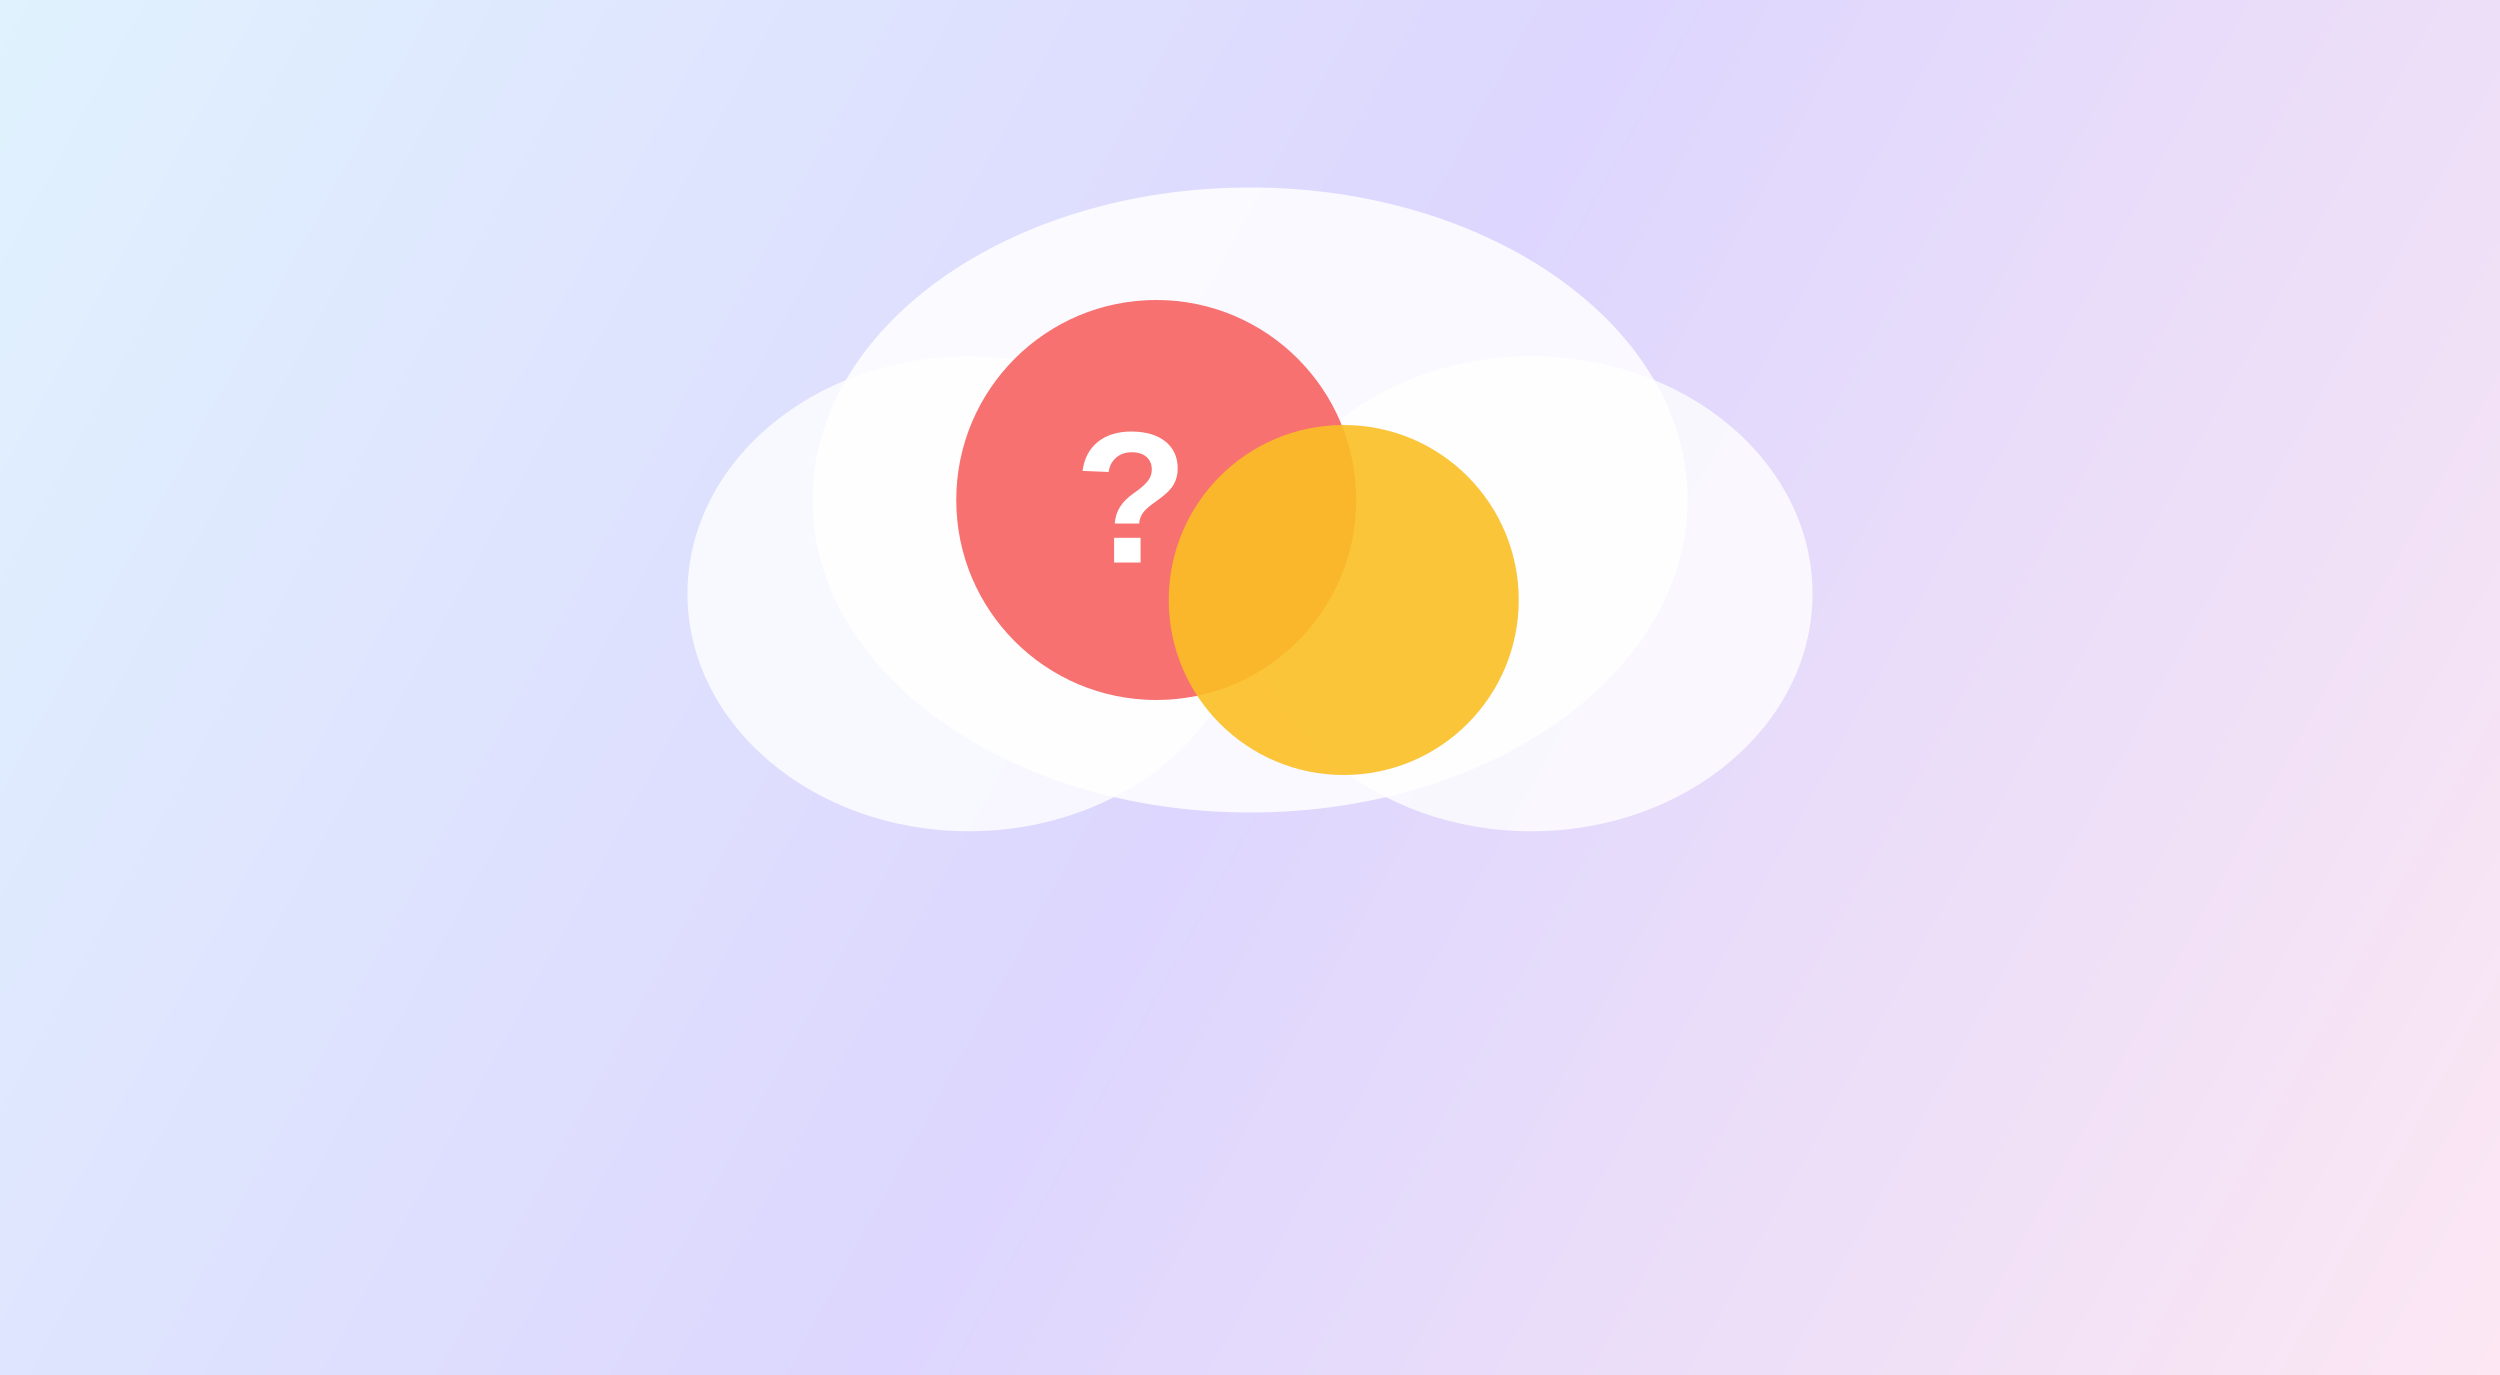
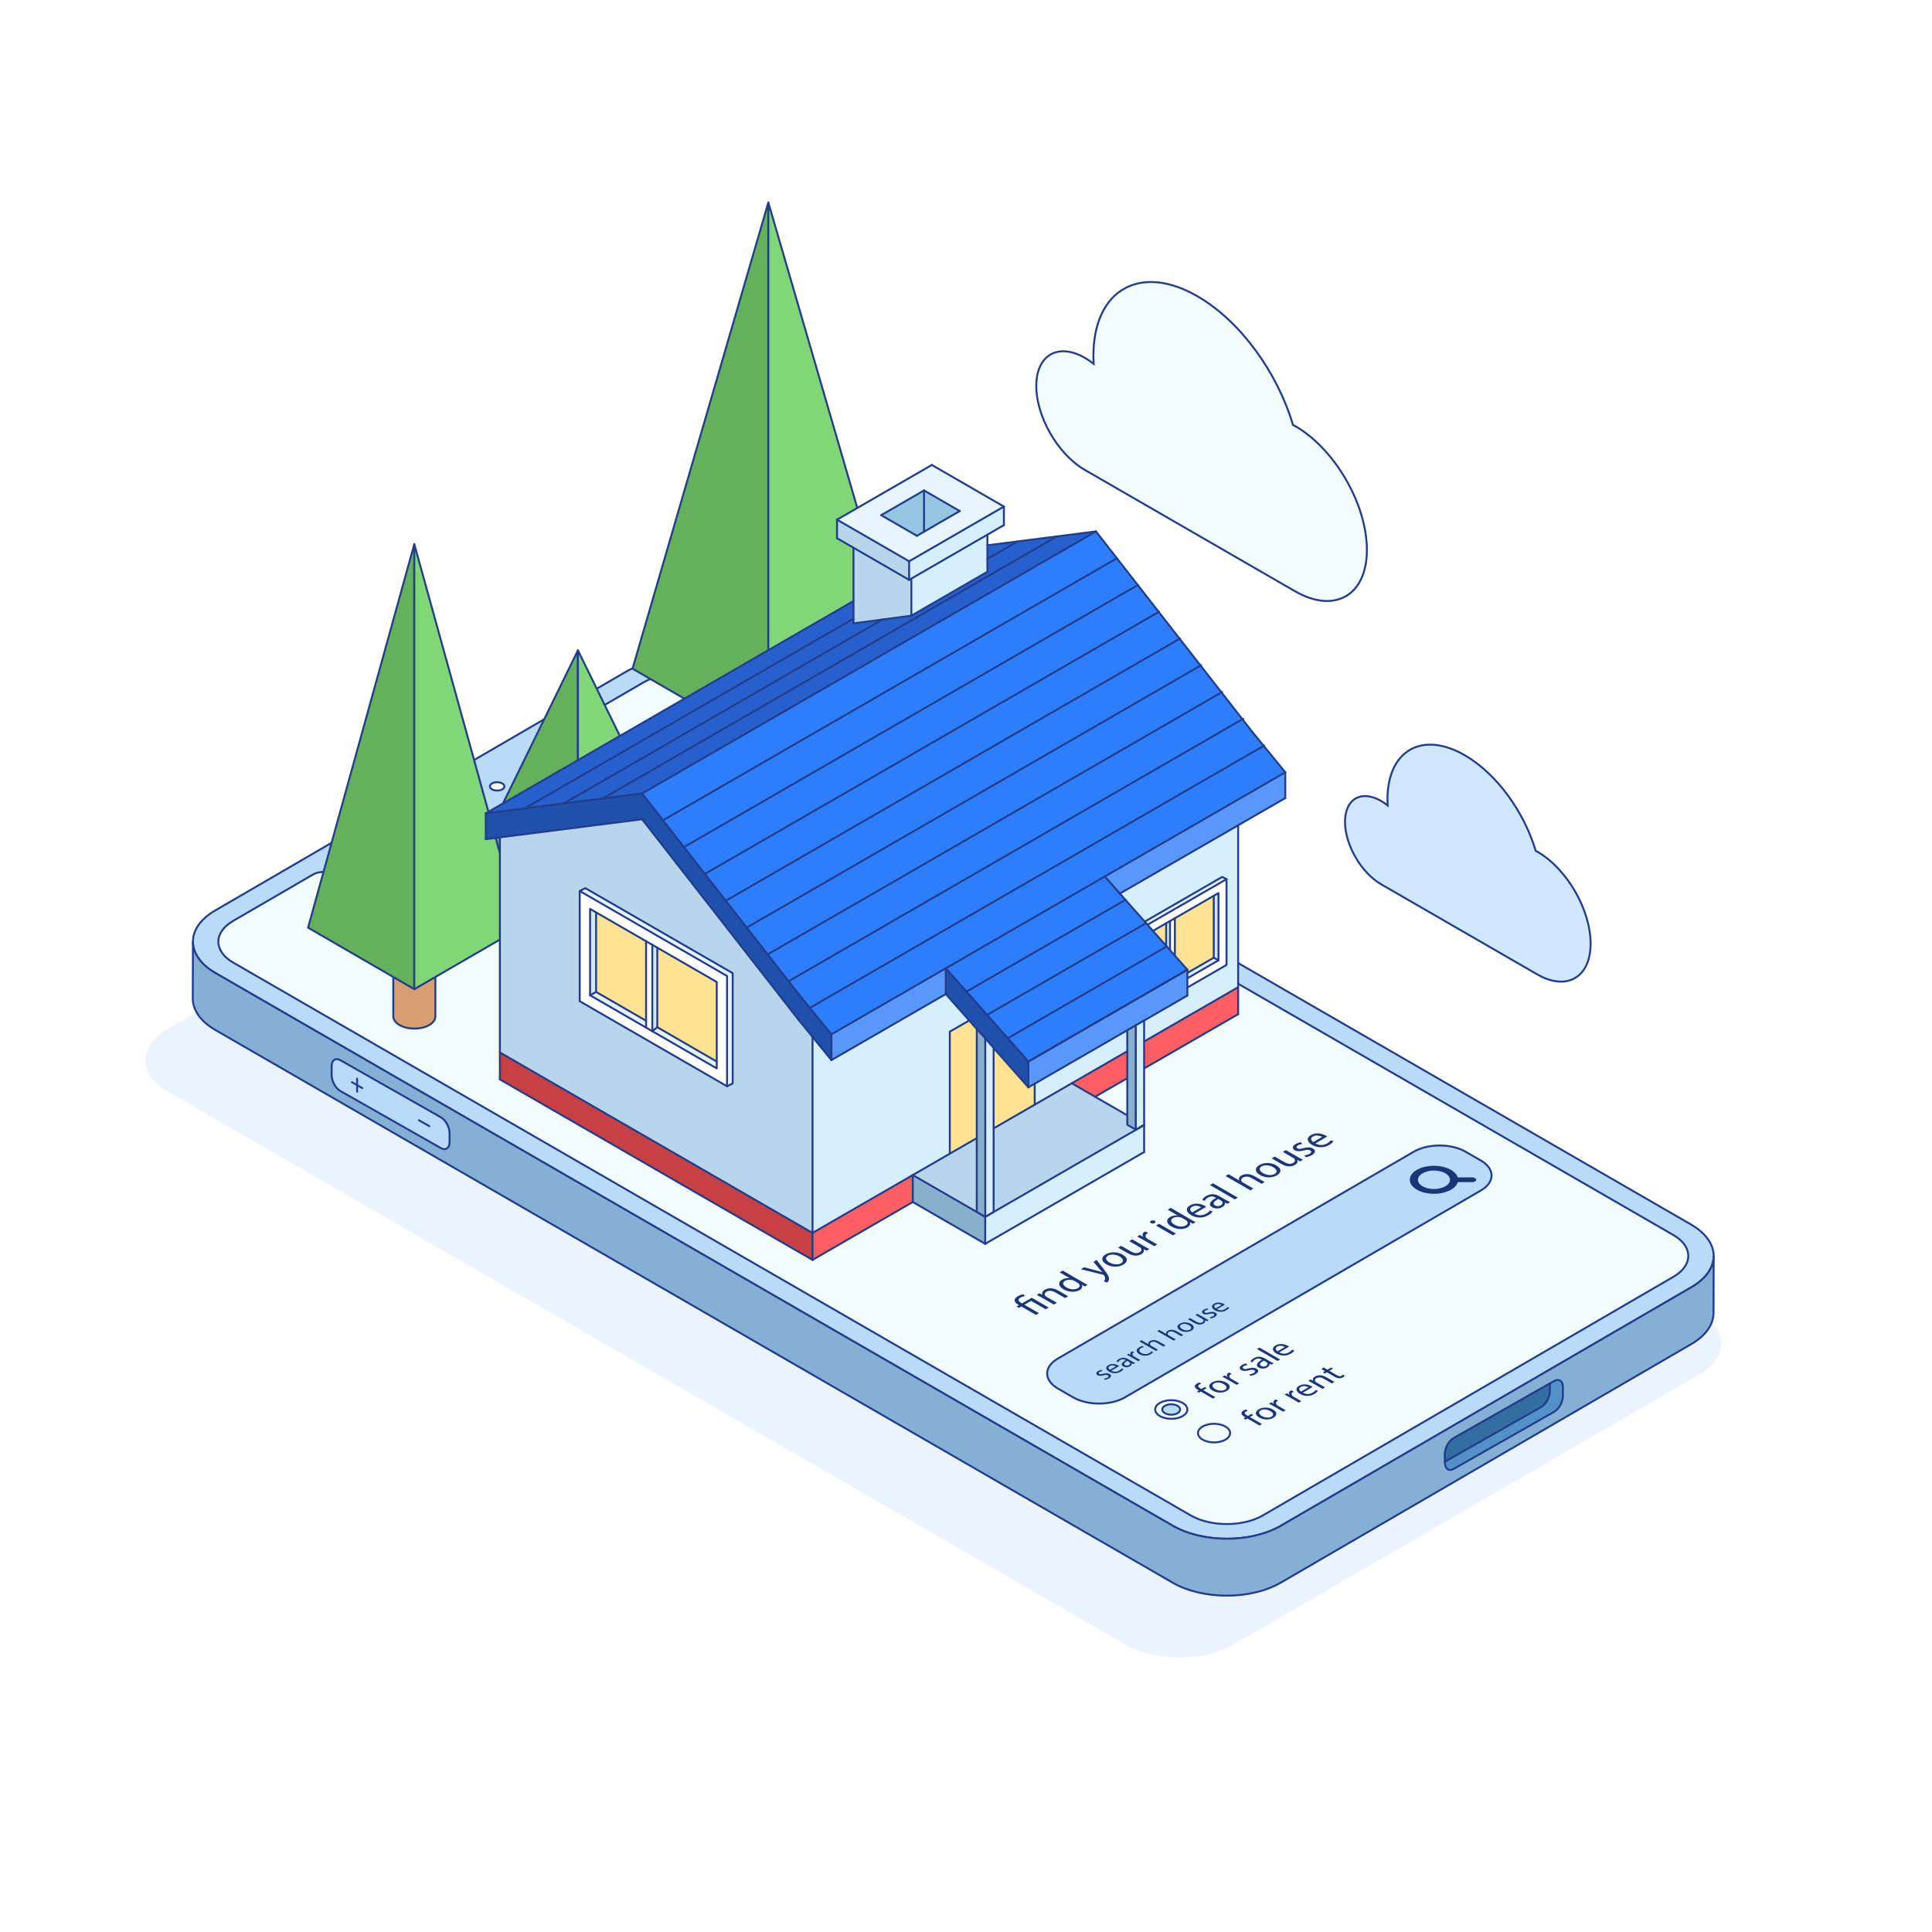
- <svg xmlns="http://www.w3.org/2000/svg" viewBox="0 0 400 220" fill="none">
+ <svg xmlns="http://www.w3.org/2000/svg" viewBox="0 0 500 500">
  <defs>
-     <linearGradient id="bg" x1="0" y1="0" x2="400" y2="220" gradientUnits="userSpaceOnUse">
-       <stop offset="0%" stop-color="#e0f2fe" />
-       <stop offset="50%" stop-color="#ddd6fe" />
-       <stop offset="100%" stop-color="#fce7f3" />
-     </linearGradient>
+     <style>
+       .cls-1 {
+         fill: #b0825d;
+       }
+ 
+       .cls-1, .cls-2, .cls-3, .cls-4, .cls-5, .cls-6, .cls-7, .cls-8, .cls-9, .cls-10, .cls-11, .cls-12, .cls-13, .cls-14 {
+         stroke: #213d8c;
+         stroke-width: .5px;
+       }
+ 
+       .cls-1, .cls-4, .cls-6, .cls-8, .cls-10, .cls-11, .cls-12, .cls-13 {
+         stroke-linecap: round;
+       }
+ 
+       .cls-1, .cls-4, .cls-8, .cls-10, .cls-11, .cls-12, .cls-13 {
+         stroke-linejoin: round;
+       }
+ 
+       .cls-2 {
+         fill: #badbf7;
+       }
+ 
+       .cls-15, .cls-4 {
+         fill: #87b0cc;
+       }
+ 
+       .cls-16 {
+         fill: #c74043;
+       }
+ 
+       .cls-17 {
+         fill: #e6f5ff;
+       }
+ 
+       .cls-3 {
+         fill: #5390c7;
+       }
+ 
+       .cls-18 {
+         fill: #5898fb;
+       }
+ 
+       .cls-19 {
+         fill: #fff;
+       }
+ 
+       .cls-20, .cls-6, .cls-8 {
+         fill: none;
+       }
+ 
+       .cls-21 {
+         fill: #ebf3ff;
+       }
+ 
+       .cls-22 {
+         fill: #b7d6eb;
+       }
+ 
+       .cls-23 {
+         isolation: isolate;
+       }
+ 
+       .cls-5 {
+         fill: #85b0d6;
+       }
+ 
+       .cls-24 {
+         fill: #1c3579;
+       }
+ 
+       .cls-25 {
+         fill: #1f50ab;
+       }
+ 
+       .cls-7 {
+         fill: #cfe8ff;
+       }
+ 
+       .cls-26 {
+         fill: #1c3579;
+       }
+ 
+       .cls-27 {
+         fill: #2560cc;
+       }
+ 
+       .cls-9 {
+         fill: #336da1;
+       }
+ 
+       .cls-10 {
+         fill: #d69e71;
+       }
+ 
+       .cls-11 {
+         fill: #64b05b;
+       }
+ 
+       .cls-28 {
+         fill: #96c4e3;
+       }
+ 
+       .cls-29 {
+         fill: #ff5e63;
+       }
+ 
+       .cls-30 {
+         fill: #d3e7f5;
+       }
+ 
+       .cls-12, .cls-31 {
+         fill: #d6efff;
+       }
+ 
+       .cls-13 {
+         fill: #81d678;
+       }
+ 
+       .cls-14 {
+         fill: #f2fcff;
+       }
+ 
+       .cls-32 {
+         clip-path: url(#clippath);
+       }
+ 
+       .cls-33 {
+         fill: #ffe392;
+       }
+ 
+       .cls-34 {
+         fill: #2e7efb;
+       }
+ 
+       .cls-35 {
+         fill: #e6f2fa;
+       }
+     </style>
+     <clipPath id="clippath">
+       <polygon class="cls-20" points="289.83 231.26 307.29 250.97 307.29 257.65 318.76 251.77 318.76 225.09 289.83 231.26" />
+     </clipPath>
  </defs>
-   <rect width="400" height="220" fill="url(#bg)" rx="0" />
-   <ellipse cx="200" cy="80" rx="70" ry="50" fill="white" opacity="0.85" />
-   <ellipse cx="155" cy="95" rx="45" ry="38" fill="white" opacity="0.8" />
-   <ellipse cx="245" cy="95" rx="45" ry="38" fill="white" opacity="0.8" />
-   <circle cx="185" cy="80" r="32" fill="#F87171" />
-   <circle cx="215" cy="96" r="28" fill="#FBBF24" opacity="0.9" />
-   <text x="181" y="90" font-size="30" font-weight="900" fill="white" text-anchor="middle" font-family="Arial">?</text>
+   <g id="BACKGROUND">
+     <rect class="cls-19" width="500" height="500" />
+   </g>
+   <g id="OBJECTS">
+     <g>
+       <g>
+         <g>
+           <path class="cls-21" d="M439.58,339.56l-247.77-143.05c-7.74-4.47-20.25-4.47-27.95,0l-120.45,69.84c-7.69,4.47-7.65,11.72.09,16.19l247.77,143.05c7.74,4.47,20.25,4.47,27.95,0l120.45-69.84c7.69-4.47,7.65-11.72-.09-16.19Z" />
+           <path class="cls-2" d="M437.67,316.92l-247.77-143.05c-7.74-4.47-20.25-4.47-27.95,0l-106.28,61.77c-7.69,4.47-7.65,11.72.09,16.19l247.77,143.05c7.74,4.47,20.25,4.47,27.95,0l106.28-61.76c7.69-4.47,7.65-11.72-.09-16.19Z" />
+           <g>
+             <path class="cls-14" d="M127.35,204.28c.73.42,1.92.42,2.65,0,.73-.42.72-1.11-.02-1.53-.73-.42-1.91-.42-2.64,0-.73.42-.73,1.11,0,1.53Z" />
+             <path class="cls-14" d="M433.04,319.61l-247.77-143.05c-5.16-2.98-13.53-2.98-18.66,0l-20.71,12.03c-1.48.86-1.48,2.26.02,3.12l1.24.72c3.48,2.01,3.5,5.26.05,7.27l-47,27.32c-3.45,2.01-9.06,2.01-12.54,0l-1.24-.72c-1.49-.86-3.91-.86-5.38,0l-20.71,12.03c-5.13,2.98-5.11,7.83.05,10.81l247.77,143.05c5.16,2.98,13.53,2.98,18.66,0l106.28-61.77c5.13-2.98,5.1-7.83-.05-10.81Z" />
+             <path class="cls-14" d="M105.42,217.02c.73.42,1.92.43,2.64,0l14.87-8.64c.73-.42.72-1.11-.02-1.53-.73-.42-1.91-.42-2.64,0l-14.87,8.64c-.73.42-.72,1.11,0,1.53Z" />
+           </g>
+           <path class="cls-5" d="M437.76,333.11l-106.28,61.76c-7.69,4.47-20.2,4.47-27.95,0L55.76,251.82c-3.9-2.25-5.84-5.2-5.83-8.15-.01,4.91-.03,9.82-.04,14.73,0,2.95,1.94,5.9,5.83,8.15l247.77,143.05c7.74,4.47,20.25,4.47,27.95,0l106.28-61.76c3.82-2.22,5.73-5.13,5.74-8.04.02-4.91.03-9.82.04-14.73,0,2.91-1.92,5.82-5.74,8.04Z" />
+         </g>
+         <g>
+           <path class="cls-2" d="M116.35,295.56c0,1.57-1.01,2.27-2.26,1.56l-26-14.77c-1.25-.71-2.26-2.55-2.26-4.12v-2.29c0-1.57,1.01-2.27,2.26-1.56l26,14.77c1.25.71,2.26,2.55,2.26,4.12v2.29Z" />
+           <g>
+             <line class="cls-6" x1="92.42" y1="279.14" x2="92.42" y2="282.52" />
+             <line class="cls-6" x1="93.76" y1="281.59" x2="91.08" y2="280.07" />
+             <line class="cls-6" x1="111.1" y1="291.44" x2="108.42" y2="289.92" />
+           </g>
+         </g>
+         <path class="cls-3" d="M373.96,378.58c0,1.57,1.01,2.27,2.26,1.56l26-14.77c1.25-.71,2.26-2.55,2.26-4.12v-2.29c0-1.57-1.01-2.27-2.26-1.56l-26,14.77c-1.25.71-2.26,2.55-2.26,4.12v2.29Z" />
+         <path class="cls-9" d="M376.21,372.18c-1.25.71-2.26,2.55-2.26,4.12v1.98l24.89-14.14c1.25-.71,2.26-2.55,2.26-4.12v-1.97l-24.89,14.14Z" />
+       </g>
+       <g>
+         <g>
+           <g>
+             <path class="cls-10" d="M144.13,226.53c0-.81.52-1.61,1.58-2.23,2.12-1.23,5.57-1.23,7.7,0,1.07.62,1.6,1.42,1.61,2.23v20.89c0,.81-.52,1.61-1.58,2.23-2.12,1.23-5.57,1.23-7.7,0-1.07-.62-1.6-1.42-1.61-2.23v-20.89Z" />
+             <path class="cls-1" d="M153.41,224.3c2.13,1.23,2.14,3.23.02,4.46-2.12,1.23-5.57,1.23-7.7,0-2.13-1.23-2.15-3.23-.03-4.46,2.12-1.23,5.57-1.23,7.7,0Z" />
+           </g>
+           <polygon class="cls-11" points="149.57 240.37 149.57 168.31 122.08 224.45 149.57 240.37" />
+           <polygon class="cls-13" points="149.57 240.37 149.57 168.31 177.06 224.45 149.57 240.37" />
+         </g>
+         <g>
+           <g>
+             <path class="cls-10" d="M191.88,175.71c0-1.03.67-2.06,2.02-2.85,2.71-1.58,7.12-1.58,9.85,0,1.36.79,2.05,1.82,2.05,2.85v26.7c0,1.03-.67,2.06-2.02,2.85-2.71,1.58-7.11,1.58-9.84,0-1.36-.79-2.05-1.82-2.06-2.85v-26.7Z" />
+             <path class="cls-1" d="M203.75,172.86c2.73,1.58,2.74,4.13.03,5.7-2.71,1.58-7.11,1.58-9.84,0-2.73-1.57-2.74-4.13-.04-5.7,2.71-1.58,7.12-1.58,9.85,0Z" />
+           </g>
+           <polygon class="cls-11" points="198.84 193.4 198.84 52.41 163.7 173.05 198.84 193.4" />
+           <polygon class="cls-13" points="198.84 193.4 198.84 52.41 233.98 173.05 198.84 193.4" />
+         </g>
+         <g>
+           <g>
+             <path class="cls-10" d="M101.78,242.16c0-.81.52-1.62,1.58-2.23,2.12-1.23,5.57-1.23,7.7,0,1.07.62,1.6,1.42,1.61,2.23v20.89c0,.81-.52,1.61-1.58,2.23-2.12,1.23-5.57,1.23-7.7,0-1.07-.62-1.6-1.42-1.61-2.23v-20.89Z" />
+             <path class="cls-1" d="M111.06,239.93c2.13,1.23,2.14,3.23.02,4.46-2.12,1.23-5.57,1.23-7.7,0-2.13-1.23-2.15-3.23-.03-4.46,2.12-1.23,5.57-1.23,7.7,0Z" />
+           </g>
+           <polygon class="cls-11" points="107.22 256 107.22 140.82 79.73 240.08 107.22 256" />
+           <polygon class="cls-13" points="107.22 256 107.22 140.82 134.71 240.08 107.22 256" />
+         </g>
+       </g>
+       <g>
+         <g>
+           <polygon class="cls-33" points="267.78 280.46 267.78 285.88 267.79 285.89 245.82 298.57 245.81 298.56 245.81 266.99 250.83 264.1 266.16 281.4 267.78 280.46" />
+           <polygon class="cls-28" points="248.39 132.26 239.14 137.59 239.14 126.93 248.39 132.26" />
+           <polygon class="cls-28" points="239.14 137.59 237.29 138.67 228.04 133.33 239.14 126.93 239.14 137.59" />
+           <path class="cls-17" d="M259.82,131.1l-24.54,14.17-18.65-10.78,24.53-14.16,18.66,10.76ZM239.14,137.59l9.25-5.33-9.25-5.33-11.09,6.4,9.24,5.34,1.85-1.08Z" />
+           <polygon class="cls-22" points="220.89 141.76 216.62 139.3 216.62 134.49 235.27 145.27 235.27 150.06 220.89 141.76" />
+           <polygon class="cls-31" points="255.55 141.11 255.55 147.98 235.85 159.34 235.85 149.73 255.55 138.37 255.55 141.11" />
+           <polygon class="cls-31" points="235.27 150.06 235.27 145.27 259.82 131.1 259.82 135.9 255.55 138.37 235.85 149.73 235.27 150.06" />
+           <polygon class="cls-22" points="235.85 149.73 235.85 159.34 220.89 161.32 220.89 155.55 220.89 141.76 235.27 150.06 235.85 149.73" />
+           <polygon class="cls-22" points="296.1 291.17 254.96 314.92 236.23 304.11 245.82 298.57 267.79 285.89 277.37 280.36 283.41 283.84 296.1 291.17" />
+           <polygon class="cls-31" points="296.1 291.17 296.1 298.15 254.96 321.9 254.96 314.92 296.1 291.17" />
+           <polygon class="cls-15" points="254.96 314.92 254.96 321.9 236.23 311.09 236.23 304.11 254.96 314.92" />
+           <polygon class="cls-16" points="210.28 319.08 210.28 326.06 169.83 302.71 129.37 279.35 129.37 272.37 210.28 319.08" />
+           <polygon class="cls-29" points="320.43 255.49 320.43 262.47 283.41 283.84 277.37 280.36 320.43 255.49" />
+           <polygon class="cls-29" points="236.23 304.11 236.23 311.09 210.28 326.06 210.28 319.08 236.23 304.11" />
+           <polygon class="cls-31" points="320.43 213.59 320.43 255.49 277.37 280.36 267.79 285.89 267.78 285.88 267.78 280.46 307.29 257.65 307.29 250.97 289.83 231.26 320.43 213.59" />
+           <g class="cls-32">
+             <g>
+               <g>
+                 <polygon class="cls-33" points="304.06 237.64 304.06 253.66 314.12 247.85 314.12 231.83 304.06 237.64" />
+                 <polygon class="cls-35" points="286.62 244.08 286.62 266.29 287.75 266.85 287.75 244.64 317.42 227.53 316.29 226.95 286.62 244.08" />
+                 <path class="cls-19" d="M317.42,227.53v22.2l-29.67,17.13v-22.21l29.67-17.12ZM302.8,255.77l1.26-.73,11.28-6.51v-17.4l-1.22.71-10.06,5.81-1.26.73-1,.57-11.97,6.91v17.4l12.96-7.48Z" />
+                 <polygon class="cls-35" points="289.84 261.87 289.84 263.25 302.8 255.77 301.8 254.96 289.85 261.87 289.84 261.87" />
+                 <polygon class="cls-33" points="289.84 245.85 289.84 261.87 289.85 261.87 301.8 254.96 301.8 238.94 289.84 245.85" />
+                 <polygon class="cls-30" points="301.8 238.94 301.8 254.96 302.8 255.77 302.8 238.37 301.8 238.94" />
+                 <polygon class="cls-19" points="302.8 238.37 302.8 255.77 304.06 255.04 304.06 253.66 304.06 237.64 302.8 238.37" />
+                 <polygon class="cls-35" points="304.06 253.66 304.06 255.04 315.34 248.53 314.12 247.85 304.06 253.66" />
+                 <polygon class="cls-30" points="314.12 231.83 314.12 247.85 315.34 248.53 315.34 231.13 314.12 231.83" />
+               </g>
+               <g>
+                 <polygon class="cls-8" points="287.75 266.85 317.42 249.72 317.42 227.53 287.75 244.64 287.75 266.85" />
+                 <polyline class="cls-8" points="317.42 227.53 316.29 226.95 286.62 244.08 286.62 266.29 287.75 266.85" />
+                 <polygon class="cls-8" points="315.34 248.53 315.34 231.13 314.12 231.83 304.06 237.64 302.8 238.37 301.8 238.94 289.84 245.85 289.84 261.87 289.84 263.25 302.8 255.77 304.06 255.04 315.34 248.53" />
+                 <polyline class="cls-8" points="304.06 253.66 314.12 247.85 314.12 231.83" />
+                 <line class="cls-8" x1="289.85" y1="261.87" x2="301.8" y2="254.96" />
+                 <line class="cls-8" x1="315.34" y1="248.53" x2="314.12" y2="247.85" />
+                 <polyline class="cls-8" points="304.06 237.64 304.06 253.66 304.06 255.04" />
+                 <polyline class="cls-8" points="301.8 238.94 301.8 254.96 302.8 255.77 302.8 238.37" />
+               </g>
+             </g>
+           </g>
+           <polygon class="cls-31" points="244.77 257.26 250.83 264.1 245.81 266.99 245.81 298.56 245.82 298.57 236.23 304.11 210.28 319.08 210.28 268.36 215.17 274.35 218.83 272.25 244.77 257.26" />
+           <polygon class="cls-22" points="206.63 263.88 210.28 268.36 210.28 319.08 129.37 272.37 129.37 216.71 166.17 212.02 206.63 263.88" />
+           <polygon class="cls-25" points="266.16 274.72 266.16 281.4 250.83 264.1 244.77 257.26 244.77 250.59 266.16 274.72" />
+           <polygon class="cls-18" points="244.77 250.59 244.77 257.26 218.83 272.25 215.17 274.35 215.17 267.68 218.83 265.57 244.77 250.59" />
+           <polygon class="cls-18" points="332.63 199.87 332.63 206.55 328.98 208.65 320.43 213.58 320.43 213.59 289.83 231.26 285.91 226.84 328.98 201.98 332.63 199.87" />
+           <polygon class="cls-18" points="267.78 280.46 266.16 281.4 266.16 274.72 307.29 250.97 307.29 257.65 267.78 280.46" />
+           <polygon class="cls-25" points="215.17 267.68 215.17 274.35 210.28 268.36 206.63 263.88 166.17 212.02 129.37 216.71 125.72 217.17 125.72 210.49 166.17 205.35 206.63 257.2 215.17 267.68" />
+           <polygon class="cls-27" points="129.37 208.38 155.32 193.41 196.45 169.66 220.89 155.55 220.89 161.32 235.85 159.34 255.55 147.98 255.55 141.11 283.63 137.53 279.98 139.64 236.91 164.5 195.77 188.25 169.83 203.24 166.17 205.35 125.72 210.49 129.37 208.38" />
+           <polygon class="cls-34" points="324.08 189.39 332.63 199.87 328.98 201.98 285.91 226.84 289.83 231.26 307.29 250.97 266.16 274.72 244.77 250.59 218.83 265.57 215.17 267.68 206.63 257.2 166.17 205.35 169.83 203.24 195.77 188.25 236.91 164.5 279.98 139.64 283.63 137.53 324.08 189.39" />
+         </g>
+         <g>
+           <line class="cls-8" x1="324.08" y1="189.4" x2="283.63" y2="137.53" />
+           <line class="cls-8" x1="166.17" y1="205.34" x2="206.63" y2="257.21" />
+           <line class="cls-8" x1="166.17" y1="212.02" x2="206.63" y2="263.88" />
+           <line class="cls-8" x1="129.37" y1="272.37" x2="129.37" y2="216.7" />
+           <line class="cls-8" x1="210.28" y1="268.36" x2="210.28" y2="319.08" />
+           <line class="cls-8" x1="285.91" y1="226.84" x2="328.98" y2="201.98" />
+           <line class="cls-8" x1="254.97" y1="321.9" x2="296.1" y2="298.15" />
+           <line class="cls-8" x1="196.45" y1="169.65" x2="155.32" y2="193.41" />
+           <line class="cls-8" x1="254.97" y1="314.92" x2="296.1" y2="291.17" />
+           <line class="cls-8" x1="277.37" y1="280.35" x2="236.23" y2="304.1" />
+           <polyline class="cls-8" points="250.83 264.1 245.81 266.99 245.81 298.57" />
+           <line class="cls-8" x1="267.78" y1="285.89" x2="267.78" y2="280.46" />
+           <line class="cls-8" x1="307.29" y1="257.65" x2="266.15" y2="281.4" />
+           <line class="cls-8" x1="266.15" y1="274.72" x2="307.29" y2="250.97" />
+           <line class="cls-8" x1="169.83" y1="302.71" x2="210.28" y2="326.06" />
+           <line class="cls-8" x1="129.37" y1="279.35" x2="169.83" y2="302.71" />
+           <line class="cls-8" x1="328.98" y1="208.65" x2="289.82" y2="231.25" />
+           <line class="cls-8" x1="283.41" y1="283.84" x2="320.43" y2="262.47" />
+           <line class="cls-8" x1="320.43" y1="255.49" x2="320.43" y2="213.58" />
+           <line class="cls-8" x1="125.72" y1="210.49" x2="166.17" y2="205.34" />
+           <line class="cls-8" x1="166.17" y1="212.02" x2="125.72" y2="217.17" />
+           <line class="cls-8" x1="244.77" y1="250.59" x2="266.15" y2="274.72" />
+           <line class="cls-8" x1="266.15" y1="281.4" x2="244.77" y2="257.26" />
+           <line class="cls-8" x1="285.91" y1="226.84" x2="307.29" y2="250.97" />
+           <line class="cls-8" x1="244.77" y1="257.26" x2="218.83" y2="272.24" />
+           <line class="cls-8" x1="210.28" y1="326.06" x2="236.23" y2="311.08" />
+           <line class="cls-8" x1="129.37" y1="208.39" x2="155.32" y2="193.41" />
+           <line class="cls-8" x1="218.83" y1="265.57" x2="244.77" y2="250.59" />
+           <line class="cls-8" x1="216.62" y1="134.49" x2="241.16" y2="120.33" />
+           <line class="cls-8" x1="235.28" y1="150.07" x2="259.81" y2="135.9" />
+           <line class="cls-8" x1="259.81" y1="131.1" x2="235.28" y2="145.26" />
+           <line class="cls-8" x1="255.54" y1="141.11" x2="283.63" y2="137.53" />
+           <line class="cls-8" x1="220.88" y1="155.55" x2="196.45" y2="169.65" />
+           <line class="cls-8" x1="235.86" y1="159.34" x2="255.54" y2="147.97" />
+           <line class="cls-8" x1="236.23" y1="304.1" x2="254.97" y2="314.92" />
+           <polyline class="cls-8" points="296.1 291.17 277.37 280.35 320.43 255.49 320.43 262.47" />
+           <line class="cls-8" x1="236.23" y1="311.08" x2="254.97" y2="321.9" />
+           <line class="cls-8" x1="216.62" y1="134.49" x2="235.28" y2="145.26" />
+           <line class="cls-8" x1="259.81" y1="131.1" x2="241.16" y2="120.33" />
+           <line class="cls-8" x1="216.62" y1="139.29" x2="235.28" y2="150.07" />
+           <line class="cls-8" x1="220.88" y1="141.76" x2="220.88" y2="161.32" />
+           <line class="cls-8" x1="220.88" y1="161.32" x2="235.86" y2="159.34" />
+           <line class="cls-8" x1="206.63" y1="263.88" x2="215.17" y2="274.35" />
+           <line class="cls-8" x1="324.08" y1="189.4" x2="332.63" y2="199.87" />
+           <line class="cls-8" x1="206.63" y1="257.21" x2="215.17" y2="267.68" />
+           <line class="cls-8" x1="237.29" y1="138.67" x2="248.38" y2="132.26" />
+           <line class="cls-8" x1="239.14" y1="126.92" x2="228.05" y2="133.33" />
+           <line class="cls-8" x1="239.14" y1="137.6" x2="239.14" y2="126.92" />
+           <line class="cls-8" x1="237.29" y1="138.67" x2="228.05" y2="133.33" />
+           <line class="cls-8" x1="248.38" y1="132.26" x2="239.14" y2="126.92" />
+           <line class="cls-8" x1="235.86" y1="159.34" x2="235.86" y2="149.73" />
+           <line class="cls-8" x1="255.54" y1="138.36" x2="255.54" y2="147.97" />
+           <line class="cls-8" x1="254.97" y1="321.9" x2="254.97" y2="314.92" />
+           <polyline class="cls-8" points="236.23 311.08 236.23 304.1 210.28 319.08" />
+           <line class="cls-8" x1="296.1" y1="291.17" x2="296.1" y2="298.15" />
+           <polyline class="cls-8" points="129.37 279.35 129.37 272.37 210.28 319.08 210.28 326.06" />
+           <line class="cls-8" x1="215.17" y1="267.68" x2="215.17" y2="274.35" />
+           <line class="cls-8" x1="307.29" y1="250.97" x2="307.29" y2="257.65" />
+           <line class="cls-8" x1="332.63" y1="199.87" x2="332.63" y2="206.54" />
+           <line class="cls-8" x1="266.15" y1="274.72" x2="266.15" y2="281.4" />
+           <line class="cls-8" x1="244.77" y1="250.59" x2="244.77" y2="257.26" />
+           <line class="cls-8" x1="125.72" y1="217.17" x2="125.72" y2="210.49" />
+           <line class="cls-8" x1="235.28" y1="145.26" x2="235.28" y2="150.07" />
+           <line class="cls-8" x1="259.81" y1="135.9" x2="259.81" y2="131.1" />
+           <line class="cls-8" x1="216.62" y1="139.29" x2="216.62" y2="134.49" />
+           <line class="cls-8" x1="215.17" y1="274.35" x2="218.83" y2="272.24" />
+           <line class="cls-8" x1="125.72" y1="210.49" x2="129.37" y2="208.39" />
+           <line class="cls-8" x1="215.17" y1="267.68" x2="218.83" y2="265.57" />
+           <line class="cls-8" x1="332.63" y1="199.87" x2="328.98" y2="201.98" />
+           <line class="cls-8" x1="332.63" y1="206.54" x2="328.98" y2="208.65" />
+           <polyline class="cls-8" points="283.63 137.53 279.98 139.64 236.91 164.51 195.77 188.26 169.83 203.24 166.17 205.34" />
+         </g>
+         <g>
+           <polyline class="cls-8" points="289.07 144.46 285.42 146.57 242.36 171.43 201.22 195.18 175.27 210.16 171.62 212.27" />
+           <polyline class="cls-8" points="294.52 151.39 290.86 153.49 247.8 178.36 206.66 202.11 180.71 217.09 177.06 219.2" />
+           <polyline class="cls-8" points="299.96 158.31 296.31 160.42 253.24 185.29 212.11 209.04 186.16 224.02 182.51 226.12" />
+           <polyline class="cls-8" points="305.4 165.24 301.75 167.35 258.69 192.21 217.55 215.96 191.6 230.94 187.95 233.05" />
+           <polyline class="cls-8" points="310.85 172.16 307.2 174.27 264.13 199.14 223 222.89 197.05 237.87 193.4 239.98" />
+           <polyline class="cls-8" points="316.29 179.09 312.64 181.2 269.58 206.06 228.44 229.82 202.49 244.79 198.84 246.9" />
+           <polyline class="cls-8" points="321.74 186.02 318.09 188.12 275.02 212.99 233.88 236.74 207.94 251.72 204.29 253.83" />
+           <polyline class="cls-8" points="327.18 192.94 323.53 195.05 280.47 219.92 239.33 243.67 213.38 258.65 209.73 260.75" />
+           <g>
+             <line class="cls-8" x1="285.91" y1="226.84" x2="244.77" y2="250.59" />
+             <line class="cls-8" x1="291.25" y1="232.88" x2="250.12" y2="256.63" />
+             <line class="cls-8" x1="296.6" y1="238.91" x2="255.46" y2="262.66" />
+             <line class="cls-8" x1="301.95" y1="244.94" x2="260.81" y2="268.69" />
+             <line class="cls-8" x1="307.29" y1="250.97" x2="266.15" y2="274.72" />
+           </g>
+         </g>
+         <g>
+           <polyline class="cls-8" points="273.51 138.82 269.86 140.93 226.8 165.79 185.66 189.54 159.71 204.52 156.06 206.63" />
+           <polyline class="cls-8" points="228.37 160.33 216.68 167.08 175.55 190.83 149.6 205.81 145.95 207.92" />
+           <polyline class="cls-8" points="263.4 140.11 259.75 142.21 255.54 144.64" />
+           <polyline class="cls-8" points="220.89 160.1 206.57 168.36 165.43 192.11 139.49 207.09 135.83 209.2" />
+         </g>
+         <g>
+           <polygon class="cls-12" points="257.15 271.23 257.15 313.64 254.97 314.92 254.97 268.69 257.15 271.23" />
+           <polygon class="cls-4" points="254.97 268.69 254.97 314.92 252.79 313.64 252.79 266.31 254.97 268.69" />
+         </g>
+         <g>
+           <polygon class="cls-12" points="296.1 264.11 296.1 291.08 293.92 292.36 293.92 265.37 296.1 264.11" />
+           <polygon class="cls-4" points="293.92 265.37 293.92 292.36 291.74 291.08 291.74 266.63 293.92 265.37" />
+         </g>
+         <g>
+           <g>
+             <polygon class="cls-33" points="167.21 243.59 167.21 264.17 154.27 256.71 154.27 236.13 167.21 243.59" />
+             <polygon class="cls-35" points="189.62 251.86 189.62 280.4 188.16 281.13 188.16 252.59 150.03 230.59 151.49 229.85 189.62 251.86" />
+             <path class="cls-19" d="M188.16,252.59v28.54l-38.13-22.01v-28.53l38.13,22ZM185.49,276.5v-22.36l-15.38-8.88-1.28-.74-1.62-.93-12.93-7.46-1.56-.91v22.36l14.5,8.37,1.62.94,16.66,9.61Z" />
+             <polygon class="cls-35" points="185.49 274.72 185.49 276.5 168.82 266.88 170.11 265.84 185.47 274.72 185.49 274.72" />
+             <polygon class="cls-33" points="185.49 254.14 185.49 274.72 185.47 274.72 170.11 265.84 170.11 245.26 185.49 254.14" />
+             <polygon class="cls-30" points="170.11 245.26 170.11 265.84 168.82 266.88 168.82 244.52 170.11 245.26" />
+             <polygon class="cls-19" points="168.82 244.52 168.82 266.88 167.21 265.95 167.21 264.17 167.21 243.59 168.82 244.52" />
+             <polygon class="cls-35" points="167.21 264.17 167.21 265.95 152.71 257.58 154.27 256.71 167.21 264.17" />
+             <polygon class="cls-30" points="154.27 236.13 154.27 256.71 152.71 257.58 152.71 235.21 154.27 236.13" />
+           </g>
+           <g>
+             <polygon class="cls-8" points="188.16 281.13 150.03 259.11 150.03 230.59 188.16 252.59 188.16 281.13" />
+             <polyline class="cls-8" points="150.03 230.59 151.49 229.85 189.62 251.86 189.62 280.4 188.16 281.13" />
+             <polygon class="cls-8" points="152.71 257.58 152.71 235.21 154.27 236.13 167.21 243.59 168.82 244.52 170.11 245.26 185.49 254.14 185.49 274.72 185.49 276.5 168.82 266.88 167.21 265.95 152.71 257.58" />
+             <polyline class="cls-8" points="167.21 264.17 154.27 256.71 154.27 236.13" />
+             <line class="cls-8" x1="185.47" y1="274.72" x2="170.11" y2="265.84" />
+             <line class="cls-8" x1="152.71" y1="257.58" x2="154.27" y2="256.71" />
+             <polyline class="cls-8" points="167.21 243.59 167.21 264.17 167.21 265.95" />
+             <polyline class="cls-8" points="170.11 245.26 170.11 265.84 168.82 266.88 168.82 244.52" />
+           </g>
+         </g>
+       </g>
+       <g>
+         <path class="cls-2" d="M383.21,300.32l-3.92-2.26c-3.71-2.14-9.72-2.14-13.41,0l-92.12,53.54c-3.69,2.15-3.67,5.62.04,7.77l3.92,2.26c3.72,2.15,9.73,2.15,13.42,0l92.12-53.54c3.69-2.14,3.67-5.62-.05-7.77Z" />
+         <path class="cls-26" d="M381.72,304.89c-.19-.11-.46-.18-.75-.18h-3.7c-.21-.7-.78-1.37-1.71-1.92l-.07-.04c-2.45-1.4-6.39-1.39-8.83.02-2.43,1.42-2.42,3.71.03,5.12l.18.1c2.46,1.32,6.29,1.28,8.67-.1.95-.55,1.53-1.24,1.74-1.95h3.71c.58,0,1.05-.27,1.06-.61,0-.17-.12-.33-.32-.44ZM374.03,307.02c-.8.47-1.86.7-2.91.7s-2.12-.23-2.93-.7c-.81-.47-1.22-1.08-1.21-1.69,0-.62.39-1.23,1.2-1.69.81-.47,1.85-.7,2.92-.71,1.06,0,2.11.23,2.93.71.81.47,1.22,1.08,1.23,1.69,0,.62-.4,1.22-1.21,1.69Z" />
+         <path class="cls-14" d="M306.06,363.07c-1.63-.94-4.27-.94-5.89,0-1.62.94-1.61,2.47.02,3.41,1.63.94,4.27.94,5.88,0,1.62-.94,1.62-2.47-.01-3.41Z" />
+         <path class="cls-2" d="M304.75,363.83c-.91-.53-2.38-.53-3.29,0-.9.52-.89,1.38.02,1.9s2.37.53,3.27,0c.9-.52.9-1.38,0-1.9Z" />
+         <path class="cls-14" d="M317.13,369.18c-1.63-.94-4.27-.94-5.89,0-1.62.94-1.61,2.47.02,3.41,1.63.94,4.27.94,5.88,0,1.62-.94,1.62-2.47-.01-3.41Z" />
+         <g>
+           <path class="cls-24" d="M283.81,326.1l1.94,2.49c.94,1.2,1.32,1.87,1.25,2.46-.04.42-.29.72-.45.86l-.87-.27c.13-.15.27-.38.3-.63.04-.22,0-.56-.22-.9-.04-.07-.08-.12-.13-.15s-.13-.05-.26-.09l-5.65-1.4.86-.5,3.54.94c.39.11.84.24,1.17.35h.02c-.18-.21-.42-.45-.63-.7l-1.71-1.99.84-.49Z" />
+           <path class="cls-24" d="M279.97,332.53c.25.42.09.95-.62,1.36-1.05.61-2.75.56-4.09-.21-.01,0-.02-.01-.03-.02-1.44-.83-1.42-1.86-.37-2.47.67-.39,1.43-.47,1.98-.38h.02s-2.62-1.52-2.62-1.52l.79-.46,5.29,3.06c.39.22.84.48,1.16.63l-.71.41-.79-.42h-.02ZM276.03,333.2c.89.51,2.05.68,2.9.19.53-.31.67-.8.22-1.22-.08-.08-.19-.15-.31-.22l-.76-.44c-.1-.06-.24-.13-.38-.17-.62-.22-1.46-.21-2.06.13-.82.48-.58,1.17.39,1.73" />
+           <path class="cls-24" d="M276.42,335.47l-.79.46-2.52-1.46c-.71-.41-1.56-.6-2.3-.16-.52.3-.56.75-.24,1.09.06.08.19.17.32.24l2.63,1.52-.79.46-3.19-1.84c-.45-.26-.84-.47-1.23-.66l.7-.41.77.39h.02c-.2-.38-.11-.9.61-1.32.6-.35,1.91-.69,3.41.18l2.61,1.51Z" />
+           <path class="cls-24" d="M271.4,338.39l-.78.45-3.77-2.18-1.74,1.01,3.77,2.18-.78.45-3.77-2.18-.62.36-.61-.35.62-.36-.23-.13c-1.16-.67-1.24-1.5-.02-2.21.4-.23,1-.44,1.4-.47l.38.48c-.32.03-.78.16-1.17.38-.84.49-.49.97.2,1.37l.22.13,2.52-1.47,4.38,2.53Z" />
+           <path class="cls-24" d="M298.85,315.97c.26.15.26.38-.04.56-.28.16-.69.15-.96,0s-.3-.41,0-.58.7-.15.98,0c0,0,.02,0,.02.01Z" />
+           <path class="cls-24" d="M307.92,316.29c.25.42.09.94-.62,1.36-1.05.61-2.76.57-4.09-.2-1.46-.84-1.45-1.88-.4-2.49.67-.39,1.43-.47,1.98-.38h.02s-2.62-1.52-2.62-1.52l.79-.46,5.29,3.06c.39.22.85.48,1.17.63l-.71.41-.8-.42h-.02ZM303.98,316.96c.89.51,2.05.68,2.9.18.53-.31.66-.79.22-1.22-.08-.08-.19-.15-.31-.22l-.76-.44c-.1-.06-.25-.13-.38-.17-.62-.22-1.47-.21-2.06.13-.82.48-.59,1.18.39,1.74" />
+           <polygon class="cls-24" points="299.96 316.72 304.34 319.25 303.55 319.71 299.17 317.18 299.96 316.72" />
+           <path class="cls-24" d="M297.16,319.14c-.1.03-.19.07-.3.14-.56.32-.52.8-.04,1.21.1.07.2.15.34.23l2.33,1.35-.78.45-3.01-1.74c-.51-.29-.97-.55-1.4-.77l.69-.4.89.48.04-.02c-.39-.45-.29-.94.25-1.25.09-.05.16-.08.25-.11l.75.44Z" />
+           <path class="cls-24" d="M297.44,323.26l-.7.41-.76-.39h-.02c.15.34.15.87-.62,1.32-.68.39-1.88.65-3.41-.24l-2.57-1.48.79-.46,2.43,1.4c.84.48,1.65.66,2.36.24.53-.31.53-.74.33-1.02-.07-.09-.19-.19-.34-.28l-2.69-1.55.79-.46,3.19,1.84c.45.26.86.49,1.23.67Z" />
+           <path class="cls-24" d="M290.54,324.7c1.62.93,1.21,1.99.15,2.6-1.17.68-2.96.71-4.34-.09-1.47-.85-1.37-1.9-.17-2.6s3.01-.69,4.35.08ZM287.13,326.73c.96.55,2.23.65,3,.2s.6-1.18-.38-1.75c-.74-.43-2.05-.76-2.99-.22s-.48,1.28.36,1.77" />
+           <path class="cls-24" d="M327.29,305.91l-.79.46-2.52-1.45c-.7-.41-1.56-.6-2.31-.17-.51.3-.56.74-.26,1.08.06.09.17.16.33.25l2.64,1.52-.79.46-6.42-3.71.79-.46,2.73,1.58h.02c-.1-.21-.1-.44,0-.66.1-.21.29-.43.59-.6.58-.34,1.88-.67,3.39.2l2.6,1.5Z" />
+           <polygon class="cls-24" points="320.35 309.95 319.56 310.4 313.14 306.69 313.92 306.24 320.35 309.95" />
+           <path class="cls-24" d="M317,311.25c.1.34-.06.79-.68,1.15-.88.51-1.96.41-2.59.05-1.06-.61-.71-1.49.99-2.46l-.09-.05c-.36-.21-1.11-.53-2-.01-.4.23-.7.55-.8.84l-.7-.2c.12-.34.49-.74,1.04-1.05,1.33-.77,2.57-.43,3.44.07l1.64.95c.38.22.77.42,1.12.56l-.72.42-.61-.28h-.03ZM314.43,311.94c.52.3,1.1.24,1.5,0,.57-.33.56-.75.32-1.04-.06-.06-.13-.13-.21-.17l-.76-.44c-.88.49-1.7,1.15-.85,1.64" />
+           <path class="cls-24" d="M313.82,313.53c-.15.24-.48.6-1.17,1-1.34.78-3.03.73-4.35-.03s-1.59-1.81-.32-2.55c1.42-.83,3.06-.32,3.86.14.17.1.27.18.34.23l-3.06,1.78c1.1.61,2.22.47,3.02,0,.56-.33.81-.58.98-.83l.7.25ZM308.56,313.77l2.31-1.34s-.03-.02-.04-.02c-.51-.29-1.49-.59-2.35-.09-.8.46-.41,1.09.08,1.45" />
+           <path class="cls-24" d="M330.29,301.59c1.62.93,1.21,1.99.15,2.6-1.17.68-2.96.71-4.34-.09-1.47-.85-1.37-1.9-.17-2.6s3.01-.69,4.35.08ZM326.89,303.62c.96.55,2.22.65,3,.2s.6-1.18-.38-1.75c-.74-.43-2.05-.76-2.99-.22s-.47,1.28.37,1.76" />
+           <path class="cls-24" d="M337.19,300.16l-.7.41-.76-.39h-.02c.15.34.15.87-.62,1.32-.68.39-1.88.65-3.41-.24l-2.57-1.48.79-.46,2.43,1.4c.84.48,1.65.66,2.36.24.53-.31.53-.74.33-1.02-.07-.09-.19-.19-.34-.28l-2.69-1.55.79-.46,3.19,1.84c.45.26.86.49,1.23.67Z" />
+           <path class="cls-24" d="M339.79,297.24c.77.45.72,1.11-.31,1.71-.48.28-1.03.46-1.52.54l-.4-.47c.38-.04.96-.2,1.35-.42.58-.34.56-.66.19-.87s-.81-.21-1.61,0c-1.07.29-1.87.26-2.39-.04-.71-.41-.72-1.07.22-1.61.44-.25.95-.41,1.34-.47l.38.45c-.27.03-.74.13-1.14.37-.47.27-.45.58-.13.77.36.21.78.15,1.57-.06,1.05-.27,1.81-.28,2.46.1Z" />
+           <path class="cls-24" d="M345.12,295.34c-.15.24-.48.6-1.18,1-1.34.78-3.03.73-4.35-.03s-1.59-1.81-.32-2.55c1.42-.83,3.05-.32,3.86.15.17.1.27.18.34.23l-3.06,1.78c1.1.61,2.22.47,3.01.01.57-.33.82-.59.98-.83l.71.25ZM339.86,295.58l2.31-1.34s-.01,0-.02-.01c-.51-.3-1.5-.61-2.37-.1-.8.46-.41,1.1.08,1.45" />
+         </g>
+         <g>
+           <path class="cls-24" d="M290.75,354.35c-.1.15-.32.39-.79.66-.89.52-2.01.49-2.9-.02s-1.06-1.21-.21-1.7c.95-.55,2.03-.21,2.57.1.11.06.19.11.23.15l-2.04,1.18c.73.41,1.48.32,2,.01.38-.22.54-.39.65-.56l.47.17ZM287.24,354.51l1.54-.9s-.01,0-.02-.01c-.34-.2-.99-.4-1.57-.06-.53.31-.28.73.05.97" />
+           <path class="cls-24" d="M287.19,355.61c.51.29.48.73-.2,1.13-.32.18-.69.31-1.02.36l-.27-.31c.25-.03.64-.13.9-.28.39-.22.37-.44.13-.58-.26-.15-.54-.14-1.08,0-.71.19-1.25.17-1.6-.03-.47-.27-.47-.72.15-1.08.29-.17.63-.27.9-.31l.26.29c-.18.03-.49.09-.76.25-.31.18-.3.38-.09.51.24.14.52.1,1.04-.04.7-.18,1.2-.18,1.64.07Z" />
+           <g class="cls-23">
+             <path class="cls-24" d="M293.54,350.01c-.06.03-.12.06-.2.1-.37.21-.35.53-.03.8.06.05.13.11.22.16l1.56.9-.52.3-2.01-1.16c-.34-.2-.64-.36-.93-.51l.46-.27.59.32h.02c-.26-.31-.19-.64.17-.85l.17-.08.5.29Z" />
+             <path class="cls-24" d="M292.86,352.83c.07.22-.04.52-.45.77-.58.34-1.3.27-1.72.03-.71-.41-.47-.99.65-1.64l-.06-.04c-.24-.14-.73-.35-1.32,0-.27.16-.47.37-.54.56l-.47-.13c.08-.23.32-.49.69-.7.89-.52,1.72-.29,2.3.05l1.09.63c.26.15.52.28.75.38l-.48.28-.41-.19h-.02ZM291.15,353.29c.34.2.74.16,1.01,0,.38-.22.37-.5.21-.69l-.14-.11-.51-.29c-.58.33-1.13.77-.57,1.09" />
+           </g>
+           <path class="cls-24" d="M295.73,348.32l.29.31c-.2.03-.46.11-.75.27-.67.39-.53.88.08,1.23.68.39,1.52.38,2.1.04.3-.17.42-.33.5-.46l.49.18c-.07.12-.28.35-.66.58-.88.51-2.04.5-2.93-.02s-.94-1.25,0-1.8c.31-.18.66-.29.88-.34Z" />
+           <path class="cls-24" d="M312.82,341.66l-.47.27-.5-.26h-.01c.1.22.1.58-.42.88-.46.27-1.26.43-2.28-.15l-1.7-.98.53-.31,1.62.93c.56.32,1.1.44,1.57.16.36-.21.35-.49.22-.68-.06-.06-.13-.13-.23-.18l-1.79-1.03.53-.31,2.12,1.22c.3.17.57.32.82.45Z" />
+           <path class="cls-24" d="M308.22,342.62c1.08.62.81,1.33.11,1.74-.78.45-1.97.47-2.89-.06-.98-.56-.92-1.26-.11-1.73s2.01-.46,2.9.06ZM305.95,343.97c.64.37,1.49.43,2.01.14s.4-.79-.25-1.17c-.49-.28-1.36-.5-1.99-.14s-.32.85.24,1.17" />
+           <path class="cls-24" d="M306.23,345.5l-.53.31-1.68-.97c-.47-.27-1.04-.4-1.54-.11-.34.2-.37.49-.17.72.04.06.12.11.22.17l1.76,1.02-.53.31-4.28-2.47.53-.31,1.82,1.05h.01c-.06-.14-.07-.29.01-.44.06-.14.18-.28.38-.4.39-.23,1.26-.45,2.27.13l1.74,1Z" />
+           <path class="cls-24" d="M301.63,348.17l-.53.31-1.68-.97c-.47-.27-1.04-.4-1.53-.11-.34.2-.37.5-.18.72.05.06.12.11.22.17l1.76,1.02-.53.31-4.28-2.47.53-.31,1.82,1.05h.01c-.06-.14-.07-.29,0-.44.07-.14.19-.29.39-.4.39-.22,1.26-.45,2.27.13l1.74,1Z" />
+           <path class="cls-24" d="M318.11,338.45c-.1.15-.32.39-.79.66-.89.52-2.01.49-2.9-.02s-1.06-1.21-.21-1.7c.95-.55,2.04-.21,2.58.1.11.06.18.12.22.15l-2.04,1.18c.73.41,1.48.32,2.01,0,.37-.22.53-.39.65-.55l.47.17ZM314.61,338.61l1.54-.89s-.01,0-.02-.01c-.34-.2-.99-.4-1.57-.06-.53.31-.28.73.06.97" />
+           <path class="cls-24" d="M314.56,339.71c.51.29.48.74-.21,1.14-.32.18-.69.31-1.02.36l-.27-.31c.26-.03.64-.13.91-.28.38-.22.37-.43.12-.58-.26-.15-.54-.14-1.08,0-.71.19-1.25.17-1.6-.03-.47-.27-.47-.72.15-1.08.29-.17.63-.27.9-.31l.25.3c-.18.03-.49.09-.76.25-.31.18-.3.38-.09.51.24.14.52.1,1.04-.04.7-.18,1.21-.18,1.64.07Z" />
+         </g>
+         <g>
+           <path class="cls-24" d="M318.74,355.57c-.08.03-.15.07-.24.12-.47.27-.44.66-.04,1.01.08.06.17.13.28.19l1.95,1.12-.65.38-2.51-1.45c-.43-.25-.8-.46-1.17-.64l.58-.34.74.4h.03c-.33-.39-.23-.8.21-1.06.07-.04.13-.07.2-.1l.63.36Z" />
+           <path class="cls-24" d="M317.35,357.8c1.35.78,1,1.66.13,2.17-.98.57-2.46.59-3.62-.07-1.22-.7-1.14-1.58-.13-2.16s2.5-.58,3.62.07ZM314.5,359.49c.8.46,1.86.55,2.51.17s.5-.98-.32-1.46c-.62-.36-1.7-.63-2.48-.18s-.39,1.07.29,1.46" />
+           <path class="cls-24" d="M310.44,357.79l.42.35c-.15.03-.32.09-.5.2-.56.33-.21.7.35,1.02l.2.11.88-.51.5.29-.88.51,3.14,1.81-.65.38-3.14-1.81-.51.29-.5-.29.51-.29-.17-.1c-.52-.3-.87-.63-.86-.98,0-.28.24-.53.54-.71.23-.14.49-.22.67-.27Z" />
+           <polygon class="cls-24" points="331.3 351.84 330.64 352.22 325.29 349.13 325.95 348.75 331.3 351.84" />
+           <path class="cls-24" d="M334.98,349.52c-.12.2-.4.5-.98.83-1.11.65-2.52.61-3.62-.03s-1.32-1.51-.27-2.12c1.19-.69,2.54-.27,3.21.12.13.08.23.15.29.19l-2.54,1.48c.91.51,1.85.39,2.51,0,.47-.27.67-.49.82-.69l.58.21ZM330.61,349.72l1.92-1.12s-.01,0-.02-.01c-.42-.24-1.24-.5-1.97-.08-.67.39-.34.91.07,1.21" />
+           <path class="cls-24" d="M328.51,352.93c.08.28-.05.66-.57.96-.74.43-1.63.34-2.16.04-.88-.51-.59-1.24.82-2.05l-.07-.04c-.31-.18-.93-.44-1.67-.01-.34.2-.58.46-.67.71l-.59-.16c.11-.29.41-.62.87-.88,1.11-.65,2.14-.36,2.86.06l1.37.79c.32.18.64.35.94.47l-.6.35-.51-.24h-.02ZM326.37,353.5c.43.25.92.2,1.25,0,.47-.27.47-.62.27-.86-.04-.06-.11-.11-.17-.14l-.64-.37c-.73.41-1.42.96-.71,1.37" />
+           <path class="cls-24" d="M325.18,354.22c.64.37.6.92-.27,1.42-.4.23-.86.38-1.27.45l-.34-.39c.32-.04.8-.16,1.13-.35.48-.28.46-.55.16-.72-.32-.18-.68-.18-1.34,0-.89.24-1.55.21-1.99-.04-.59-.34-.6-.89.18-1.34.37-.21.79-.34,1.11-.39l.32.38c-.23.03-.61.11-.95.31-.39.23-.39.48-.11.64.3.17.65.13,1.3-.05.87-.22,1.51-.23,2.06.08Z" />
+           <path class="cls-24" d="M322.5,364.76l.42.35c-.15.03-.32.09-.5.2-.56.33-.21.7.35,1.02l.2.11.88-.51.5.29-.88.51,3.14,1.81-.65.38-3.14-1.81-.51.29-.5-.29.51-.29-.17-.1c-.51-.29-.87-.63-.86-.98.01-.28.24-.53.54-.71.23-.14.5-.22.67-.27Z" />
+           <path class="cls-24" d="M329.41,364.76c1.35.78,1,1.66.13,2.17-.98.57-2.46.59-3.62-.07-1.22-.7-1.14-1.58-.13-2.16s2.5-.58,3.62.07ZM326.57,366.46c.8.46,1.85.54,2.5.17s.5-.98-.32-1.46c-.61-.35-1.7-.63-2.48-.18s-.39,1.07.3,1.47" />
+           <path class="cls-24" d="M330.8,362.53c-.09.03-.16.06-.25.11-.47.27-.44.66-.04,1.01.08.06.17.13.29.2l1.94,1.12-.65.38-2.51-1.45c-.43-.25-.8-.46-1.17-.64l.58-.34.74.4h.03c-.33-.39-.23-.8.21-1.06.07-.04.13-.07.21-.09l.63.36Z" />
+           <path class="cls-24" d="M341.08,359.96c-.13.19-.4.49-.98.83-1.12.65-2.52.61-3.62-.03s-1.32-1.51-.27-2.12c1.19-.69,2.54-.27,3.21.12.13.08.23.15.29.19l-2.54,1.48c.91.51,1.85.39,2.51.01.48-.28.68-.49.82-.7l.59.21ZM336.7,360.15l1.92-1.12s-.01,0-.02-.01c-.42-.24-1.24-.5-1.97-.08-.67.39-.34.91.07,1.21" />
+           <path class="cls-24" d="M334.84,360.18c-.09.03-.17.07-.25.12-.46.27-.44.66-.03,1,.08.06.17.13.28.2l1.94,1.12-.65.38-2.51-1.45c-.43-.25-.81-.45-1.17-.64l.58-.34.73.4.03-.02c-.33-.38-.24-.79.2-1.04.08-.04.13-.07.22-.1l.63.36Z" />
+           <path class="cls-24" d="M345.34,357.65l-.65.38-2.1-1.21c-.59-.34-1.3-.49-1.92-.13-.43.25-.45.63-.2.9.06.06.15.14.27.21l2.19,1.26-.66.38-2.66-1.53c-.38-.22-.7-.39-1.01-.56l.58-.34.64.32h.01c-.17-.31-.09-.75.52-1.1.5-.29,1.58-.57,2.83.15l2.18,1.26Z" />
+           <path class="cls-24" d="M344.98,354.22l-.95.55,1.97,1.14c.45.26.84.34,1.2.12.17-.1.27-.19.34-.25l.53.27c-.08.1-.24.24-.49.39-.31.18-.65.27-.99.25-.38,0-.78-.15-1.2-.39l-1.99-1.15-.56.32-.5-.29.56-.32-.87-.51.47-.48,1.05.6.95-.55.5.29Z" />
+         </g>
+       </g>
+       <g>
+         <path class="cls-14" d="M335.23,110.3c-.2-.12-.4-.2-.6-.31-4-13.5-13.56-26.87-24.73-33.32-14.83-8.56-26.88-1.7-26.93,15.34,0,.71.03,1.42.06,2.14-.71-.56-1.45-1.07-2.2-1.51-6.96-4.02-12.62-.79-12.64,7.21-.02,8,5.6,17.74,12.56,21.76,4.85,2.8,50.06,28.9,54.36,31.38,10.26,5.92,18.61,1.17,18.64-10.62.03-11.79-8.26-26.15-18.52-32.08Z" />
+         <path class="cls-7" d="M397.89,220.43c-.15-.09-.3-.15-.45-.23-2.97-10.03-10.07-19.96-18.37-24.75-11.01-6.36-19.97-1.26-20,11.39,0,.52.02,1.05.05,1.59-.53-.42-1.08-.8-1.64-1.12-5.17-2.99-9.38-.59-9.39,5.36-.02,5.94,4.16,13.18,9.33,16.17,3.61,2.08,37.19,21.47,40.38,23.31,7.62,4.4,13.82.87,13.85-7.89s-6.13-19.43-13.76-23.83Z" />
+       </g>
+     </g>
+   </g>
</svg>
